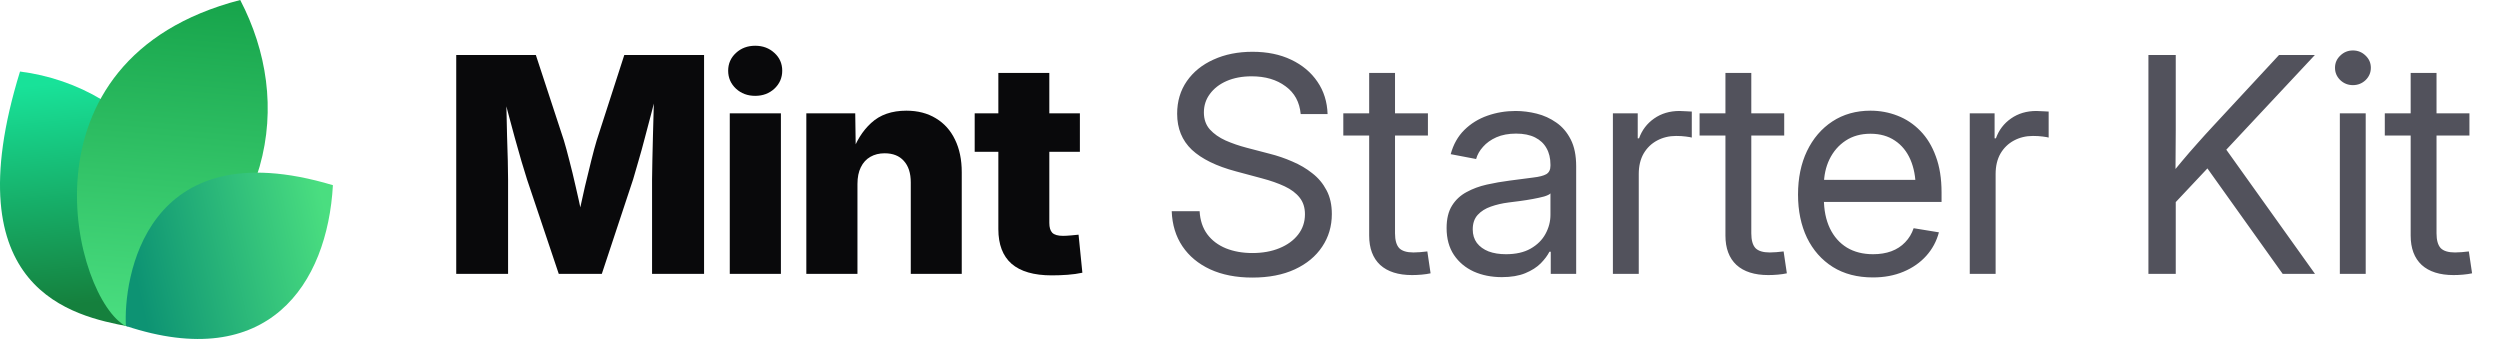
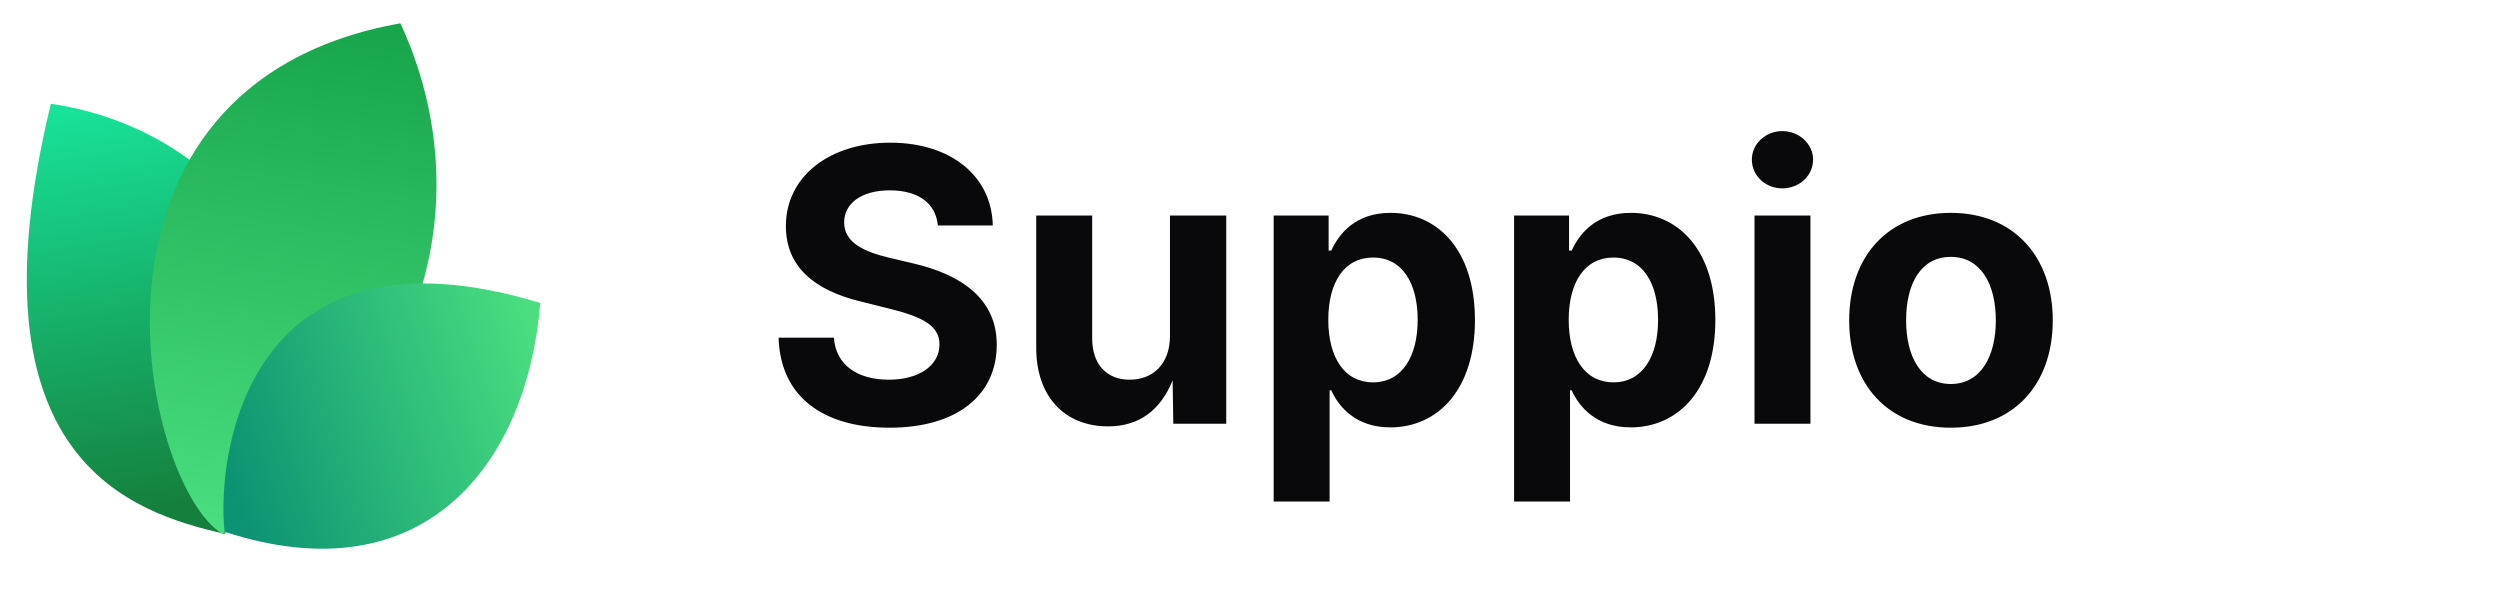
- <svg xmlns="http://www.w3.org/2000/svg" width="177" height="24" viewBox="0 0 177 24" fill="none">
-   <path d="M9.061 23.108C5.268 22.377 -3.391 20.627 1.417 5.064C9.634 6.099 16.973 14.064 9.061 23.108Z" fill="url(#paint0_linear_17557_2020)" />
-   <path d="M8.919 23.094C5.276 21.222 0.784 4.209 17.007 0C20.757 7.193 19.621 16.545 8.919 23.094Z" fill="url(#paint1_linear_17557_2020)" />
-   <path d="M8.914 23.079C8.735 19.882 10.159 9.085 23.57 13.111C23.181 20.123 18.984 26.418 8.914 23.079Z" fill="url(#paint2_linear_17557_2020)" />
-   <path d="M32.301 19.392V3.894H37.938L39.925 9.948C40.036 10.315 40.164 10.787 40.31 11.362C40.462 11.938 40.611 12.552 40.757 13.204C40.91 13.855 41.048 14.483 41.173 15.086C41.305 15.682 41.412 16.192 41.495 16.615H40.695C40.771 16.192 40.871 15.682 40.996 15.086C41.128 14.49 41.267 13.866 41.412 13.214C41.565 12.562 41.714 11.948 41.86 11.373C42.005 10.79 42.133 10.315 42.244 9.948L44.2 3.894H49.848V19.392H46.166V12.704C46.166 12.357 46.173 11.917 46.187 11.383C46.2 10.849 46.214 10.27 46.228 9.646C46.249 9.022 46.266 8.391 46.28 7.753C46.301 7.115 46.311 6.519 46.311 5.964H46.623C46.485 6.561 46.332 7.181 46.166 7.826C45.999 8.471 45.833 9.102 45.666 9.719C45.507 10.336 45.351 10.901 45.198 11.414C45.053 11.928 44.928 12.357 44.824 12.704L42.608 19.392H39.561L37.314 12.704C37.203 12.357 37.072 11.928 36.919 11.414C36.773 10.901 36.614 10.34 36.441 9.729C36.274 9.112 36.104 8.481 35.931 7.836C35.764 7.192 35.608 6.567 35.463 5.964H35.827C35.834 6.512 35.844 7.105 35.858 7.743C35.872 8.374 35.886 9.005 35.9 9.636C35.92 10.26 35.938 10.839 35.952 11.373C35.965 11.907 35.972 12.351 35.972 12.704V19.392H32.301ZM51.668 19.392V8.024H55.288V19.392H51.668ZM53.468 6.786C52.927 6.786 52.473 6.616 52.105 6.276C51.738 5.93 51.554 5.507 51.554 5.007C51.554 4.508 51.738 4.088 52.105 3.749C52.473 3.409 52.927 3.239 53.468 3.239C54.009 3.239 54.463 3.409 54.83 3.749C55.198 4.082 55.382 4.501 55.382 5.007C55.382 5.507 55.198 5.93 54.83 6.276C54.463 6.616 54.009 6.786 53.468 6.786ZM60.708 13.027V19.392H57.088V8.024H60.551L60.593 10.967H60.281C60.593 10.024 61.061 9.268 61.685 8.7C62.309 8.124 63.138 7.836 64.171 7.836C64.975 7.836 65.672 8.017 66.262 8.377C66.851 8.731 67.302 9.234 67.614 9.885C67.933 10.537 68.092 11.307 68.092 12.194V19.392H64.483V12.912C64.483 12.26 64.32 11.754 63.994 11.394C63.675 11.033 63.221 10.853 62.632 10.853C62.25 10.853 61.914 10.936 61.623 11.102C61.332 11.269 61.106 11.515 60.947 11.841C60.787 12.16 60.708 12.555 60.708 13.027ZM76.456 8.024V10.749H69.008V8.024H76.456ZM70.683 5.163H74.292V15.783C74.292 16.102 74.361 16.334 74.5 16.48C74.646 16.625 74.899 16.698 75.259 16.698C75.405 16.698 75.596 16.688 75.831 16.667C76.074 16.646 76.251 16.629 76.362 16.615L76.632 19.309C76.313 19.378 75.963 19.427 75.582 19.455C75.207 19.482 74.836 19.496 74.469 19.496C73.2 19.496 72.25 19.222 71.619 18.674C70.995 18.127 70.683 17.308 70.683 16.22V5.163Z" fill="#09090B" />
-   <path d="M88.667 19.652C87.523 19.652 86.528 19.458 85.682 19.07C84.843 18.681 84.188 18.137 83.716 17.437C83.245 16.736 82.992 15.908 82.957 14.951H84.933C84.968 15.596 85.148 16.14 85.474 16.584C85.8 17.021 86.24 17.354 86.795 17.582C87.35 17.804 87.974 17.915 88.667 17.915C89.388 17.915 90.026 17.801 90.581 17.572C91.143 17.343 91.583 17.024 91.902 16.615C92.228 16.199 92.391 15.717 92.391 15.169C92.391 14.698 92.266 14.306 92.017 13.994C91.767 13.675 91.413 13.408 90.956 13.193C90.498 12.978 89.954 12.787 89.323 12.621L87.502 12.132C86.123 11.765 85.082 11.255 84.382 10.603C83.689 9.944 83.342 9.095 83.342 8.055C83.342 7.174 83.571 6.404 84.028 5.746C84.486 5.087 85.117 4.577 85.921 4.217C86.726 3.849 87.645 3.666 88.678 3.666C89.718 3.666 90.63 3.853 91.413 4.227C92.204 4.602 92.824 5.122 93.275 5.787C93.726 6.446 93.965 7.209 93.993 8.076H92.089C92.013 7.23 91.656 6.574 91.018 6.11C90.387 5.638 89.586 5.403 88.615 5.403C87.95 5.403 87.36 5.513 86.847 5.735C86.341 5.957 85.946 6.262 85.661 6.651C85.377 7.032 85.235 7.469 85.235 7.961C85.235 8.447 85.377 8.849 85.661 9.168C85.946 9.48 86.317 9.74 86.774 9.948C87.232 10.149 87.724 10.319 88.251 10.457L89.884 10.884C90.439 11.023 90.977 11.206 91.496 11.435C92.023 11.657 92.495 11.934 92.911 12.267C93.334 12.593 93.67 12.995 93.92 13.474C94.17 13.945 94.294 14.504 94.294 15.149C94.294 16.015 94.066 16.788 93.608 17.468C93.157 18.148 92.512 18.681 91.673 19.07C90.834 19.458 89.832 19.652 88.667 19.652ZM101.097 8.024V9.594H95.106V8.024H101.097ZM96.937 5.163H98.767V16.521C98.767 17 98.865 17.347 99.059 17.562C99.26 17.77 99.6 17.874 100.078 17.874C100.21 17.874 100.366 17.867 100.546 17.853C100.733 17.832 100.903 17.815 101.056 17.801L101.285 19.351C101.097 19.392 100.886 19.423 100.65 19.444C100.414 19.465 100.189 19.475 99.974 19.475C98.996 19.475 98.244 19.236 97.717 18.758C97.197 18.272 96.937 17.579 96.937 16.677V5.163ZM106.33 19.621C105.595 19.621 104.932 19.489 104.343 19.226C103.754 18.955 103.285 18.564 102.939 18.05C102.592 17.53 102.419 16.896 102.419 16.147C102.419 15.495 102.547 14.965 102.804 14.556C103.06 14.146 103.403 13.828 103.833 13.599C104.263 13.363 104.742 13.186 105.269 13.068C105.796 12.95 106.333 12.857 106.881 12.787C107.574 12.69 108.132 12.617 108.555 12.569C108.978 12.52 109.287 12.441 109.481 12.33C109.675 12.212 109.772 12.014 109.772 11.737V11.654C109.772 11.203 109.679 10.815 109.492 10.489C109.311 10.163 109.041 9.91 108.68 9.729C108.32 9.549 107.872 9.459 107.338 9.459C106.805 9.459 106.34 9.546 105.945 9.719C105.556 9.892 105.241 10.118 104.998 10.395C104.755 10.665 104.593 10.953 104.509 11.258L102.71 10.915C102.897 10.222 103.22 9.65 103.677 9.199C104.135 8.748 104.679 8.412 105.31 8.19C105.941 7.968 106.607 7.857 107.307 7.857C107.8 7.857 108.295 7.92 108.795 8.044C109.301 8.169 109.765 8.381 110.188 8.679C110.611 8.97 110.951 9.369 111.208 9.875C111.464 10.374 111.593 11.005 111.593 11.768V19.392H109.793V17.822H109.7C109.568 18.085 109.363 18.359 109.086 18.643C108.809 18.921 108.444 19.153 107.994 19.34C107.543 19.527 106.988 19.621 106.33 19.621ZM106.621 17.998C107.321 17.998 107.904 17.867 108.368 17.603C108.84 17.333 109.19 16.986 109.419 16.563C109.654 16.133 109.772 15.682 109.772 15.211V13.692C109.703 13.769 109.554 13.841 109.325 13.911C109.096 13.973 108.829 14.032 108.524 14.088C108.226 14.143 107.921 14.192 107.609 14.233C107.304 14.275 107.033 14.309 106.798 14.337C106.354 14.393 105.938 14.49 105.549 14.628C105.168 14.76 104.86 14.954 104.624 15.211C104.388 15.467 104.27 15.811 104.27 16.241C104.27 16.615 104.367 16.934 104.561 17.198C104.762 17.461 105.04 17.662 105.393 17.801C105.747 17.933 106.156 17.998 106.621 17.998ZM114.193 19.392V8.024H115.951V9.792H116.045C116.253 9.209 116.61 8.741 117.116 8.388C117.622 8.034 118.219 7.857 118.905 7.857C119.058 7.857 119.217 7.864 119.384 7.878C119.55 7.885 119.682 7.892 119.779 7.899V9.74C119.716 9.719 119.578 9.695 119.363 9.667C119.155 9.639 118.922 9.625 118.666 9.625C118.174 9.625 117.726 9.733 117.324 9.948C116.922 10.163 116.603 10.471 116.367 10.874C116.138 11.276 116.024 11.758 116.024 12.319V19.392H114.193ZM126.322 8.024V9.594H120.33V8.024H126.322ZM122.161 5.163H123.992V16.521C123.992 17 124.089 17.347 124.283 17.562C124.484 17.77 124.824 17.874 125.302 17.874C125.434 17.874 125.59 17.867 125.77 17.853C125.958 17.832 126.127 17.815 126.28 17.801L126.509 19.351C126.322 19.392 126.11 19.423 125.874 19.444C125.639 19.465 125.413 19.475 125.198 19.475C124.221 19.475 123.468 19.236 122.941 18.758C122.421 18.272 122.161 17.579 122.161 16.677V5.163ZM132.604 19.642C131.502 19.642 130.555 19.396 129.765 18.903C128.974 18.404 128.364 17.714 127.934 16.834C127.511 15.946 127.3 14.927 127.3 13.775C127.3 12.611 127.511 11.584 127.934 10.697C128.364 9.802 128.964 9.102 129.734 8.596C130.51 8.089 131.408 7.836 132.428 7.836C133.1 7.836 133.738 7.954 134.341 8.19C134.952 8.426 135.489 8.783 135.954 9.261C136.425 9.74 136.793 10.343 137.056 11.071C137.327 11.792 137.462 12.645 137.462 13.63V14.296H128.433V12.735H136.463L135.631 13.297C135.631 12.541 135.506 11.876 135.257 11.3C135.007 10.725 134.643 10.277 134.165 9.958C133.686 9.632 133.107 9.469 132.428 9.469C131.748 9.469 131.162 9.632 130.67 9.958C130.177 10.284 129.796 10.725 129.526 11.279C129.262 11.827 129.13 12.441 129.13 13.12V14.046C129.13 14.864 129.273 15.572 129.557 16.168C129.841 16.757 130.243 17.211 130.763 17.53C131.283 17.842 131.901 17.998 132.615 17.998C133.093 17.998 133.523 17.929 133.905 17.79C134.293 17.645 134.619 17.433 134.882 17.156C135.153 16.879 135.354 16.546 135.486 16.157L137.275 16.449C137.108 17.08 136.81 17.634 136.38 18.113C135.95 18.591 135.413 18.966 134.768 19.236C134.123 19.507 133.402 19.642 132.604 19.642ZM139.459 19.392V8.024H141.217V9.792H141.311C141.519 9.209 141.876 8.741 142.382 8.388C142.888 8.034 143.485 7.857 144.171 7.857C144.324 7.857 144.483 7.864 144.649 7.878C144.816 7.885 144.948 7.892 145.045 7.899V9.74C144.982 9.719 144.844 9.695 144.629 9.667C144.421 9.639 144.188 9.625 143.932 9.625C143.439 9.625 142.992 9.733 142.59 9.948C142.188 10.163 141.869 10.471 141.633 10.874C141.404 11.276 141.29 11.758 141.29 12.319V19.392H139.459ZM153.429 14.961V12.715C153.783 12.257 154.136 11.82 154.49 11.404C154.844 10.981 155.204 10.565 155.572 10.156C155.939 9.74 156.314 9.327 156.695 8.918L161.355 3.894H163.893L157.277 10.967H157.184L153.429 14.961ZM152.108 19.392V3.894H154.043V9.241L154.022 12.559L154.043 13.505V19.392H152.108ZM161.615 19.392L155.967 11.477L157.173 9.969L163.903 19.392H161.615ZM165.661 19.392V8.024H167.492V19.392H165.661ZM166.587 6.027C166.24 6.027 165.942 5.909 165.692 5.673C165.443 5.43 165.318 5.139 165.318 4.799C165.318 4.459 165.443 4.172 165.692 3.936C165.942 3.693 166.24 3.572 166.587 3.572C166.934 3.572 167.232 3.693 167.482 3.936C167.731 4.172 167.856 4.459 167.856 4.799C167.856 5.139 167.731 5.43 167.482 5.673C167.232 5.909 166.934 6.027 166.587 6.027ZM174.836 8.024V9.594H168.844V8.024H174.836ZM170.675 5.163H172.506V16.521C172.506 17 172.603 17.347 172.797 17.562C172.998 17.77 173.338 17.874 173.816 17.874C173.948 17.874 174.104 17.867 174.284 17.853C174.472 17.832 174.641 17.815 174.794 17.801L175.023 19.351C174.836 19.392 174.624 19.423 174.388 19.444C174.153 19.465 173.927 19.475 173.712 19.475C172.735 19.475 171.982 19.236 171.455 18.758C170.935 18.272 170.675 17.579 170.675 16.677V5.163Z" fill="#52525C" />
+ <svg xmlns="http://www.w3.org/2000/svg" width="118" height="28" viewBox="0 0 118 28" fill="none" role="img" aria-label="Suppio">
+   <path d="M10.6 25.2C6.3 24.2 -1.7 21.8 2.4 4.9C10.8 6.1 18 14.5 10.6 25.2Z" fill="url(#a)" />
+   <path d="M10.5 25.2C6.7 22.9 2.6 4 18.9 1.1C22.5 8.9 20.7 18.7 10.5 25.2Z" fill="url(#b)" />
+   <path d="M10.6 25.1C10.2 21.4 11.7 10.1 25.5 14.3C24.9 21.8 20.1 28.2 10.6 25.1Z" fill="url(#c)" />
+   <text x="36" y="20" fill="#09090B" font-family="Inter, Arial, sans-serif" font-size="18" font-weight="700">Suppio</text>
  <defs>
-     <linearGradient id="paint0_linear_17557_2020" x1="3.776" y1="5.916" x2="5.232" y2="21.559" gradientUnits="userSpaceOnUse">
+     <linearGradient id="a" x1="4" y1="5" x2="7" y2="24" gradientUnits="userSpaceOnUse">
      <stop stop-color="#18E299" />
      <stop offset="1" stop-color="#15803D" />
    </linearGradient>
-     <linearGradient id="paint1_linear_17557_2020" x1="12.171" y1="-0.718" x2="10.19" y2="22.983" gradientUnits="userSpaceOnUse">
+     <linearGradient id="b" x1="14" y1="0" x2="10" y2="25" gradientUnits="userSpaceOnUse">
      <stop stop-color="#16A34A" />
      <stop offset="1" stop-color="#4ADE80" />
    </linearGradient>
-     <linearGradient id="paint2_linear_17557_2020" x1="23.133" y1="15.353" x2="9.338" y2="18.52" gradientUnits="userSpaceOnUse">
+     <linearGradient id="c" x1="25" y1="15" x2="10" y2="20" gradientUnits="userSpaceOnUse">
      <stop stop-color="#4ADE80" />
      <stop offset="1" stop-color="#0D9373" />
    </linearGradient>
  </defs>
</svg>
